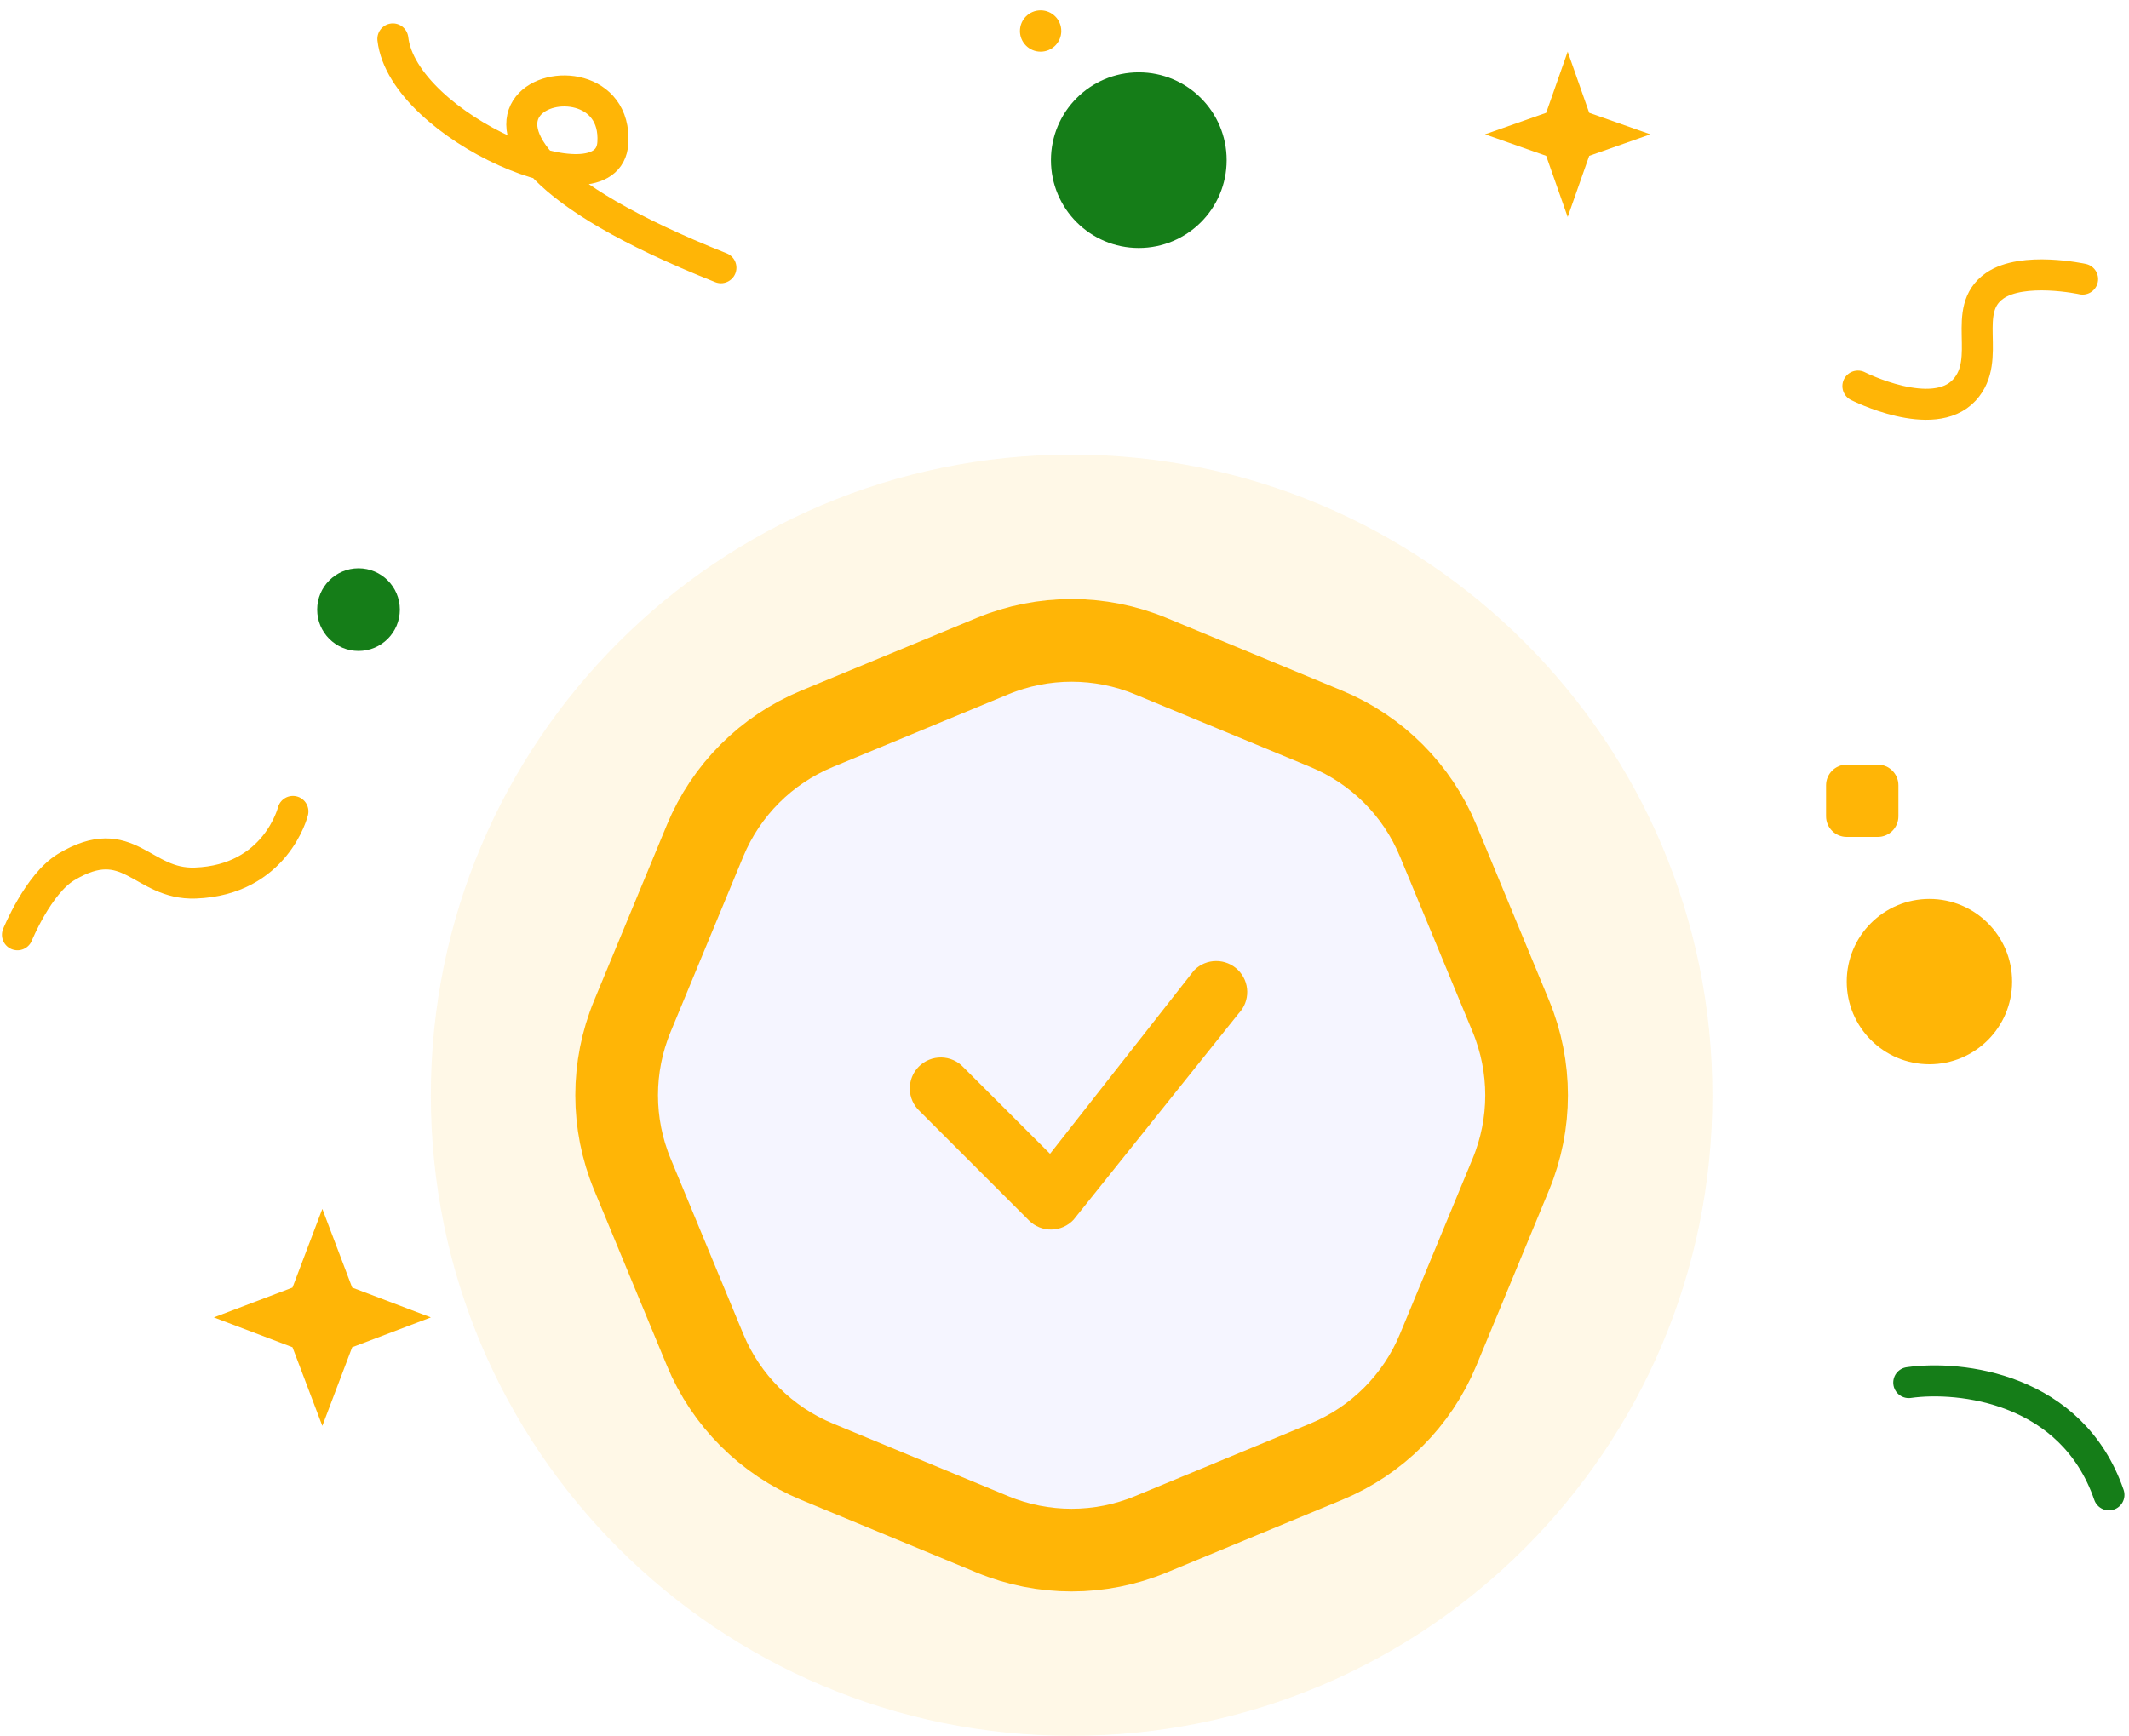
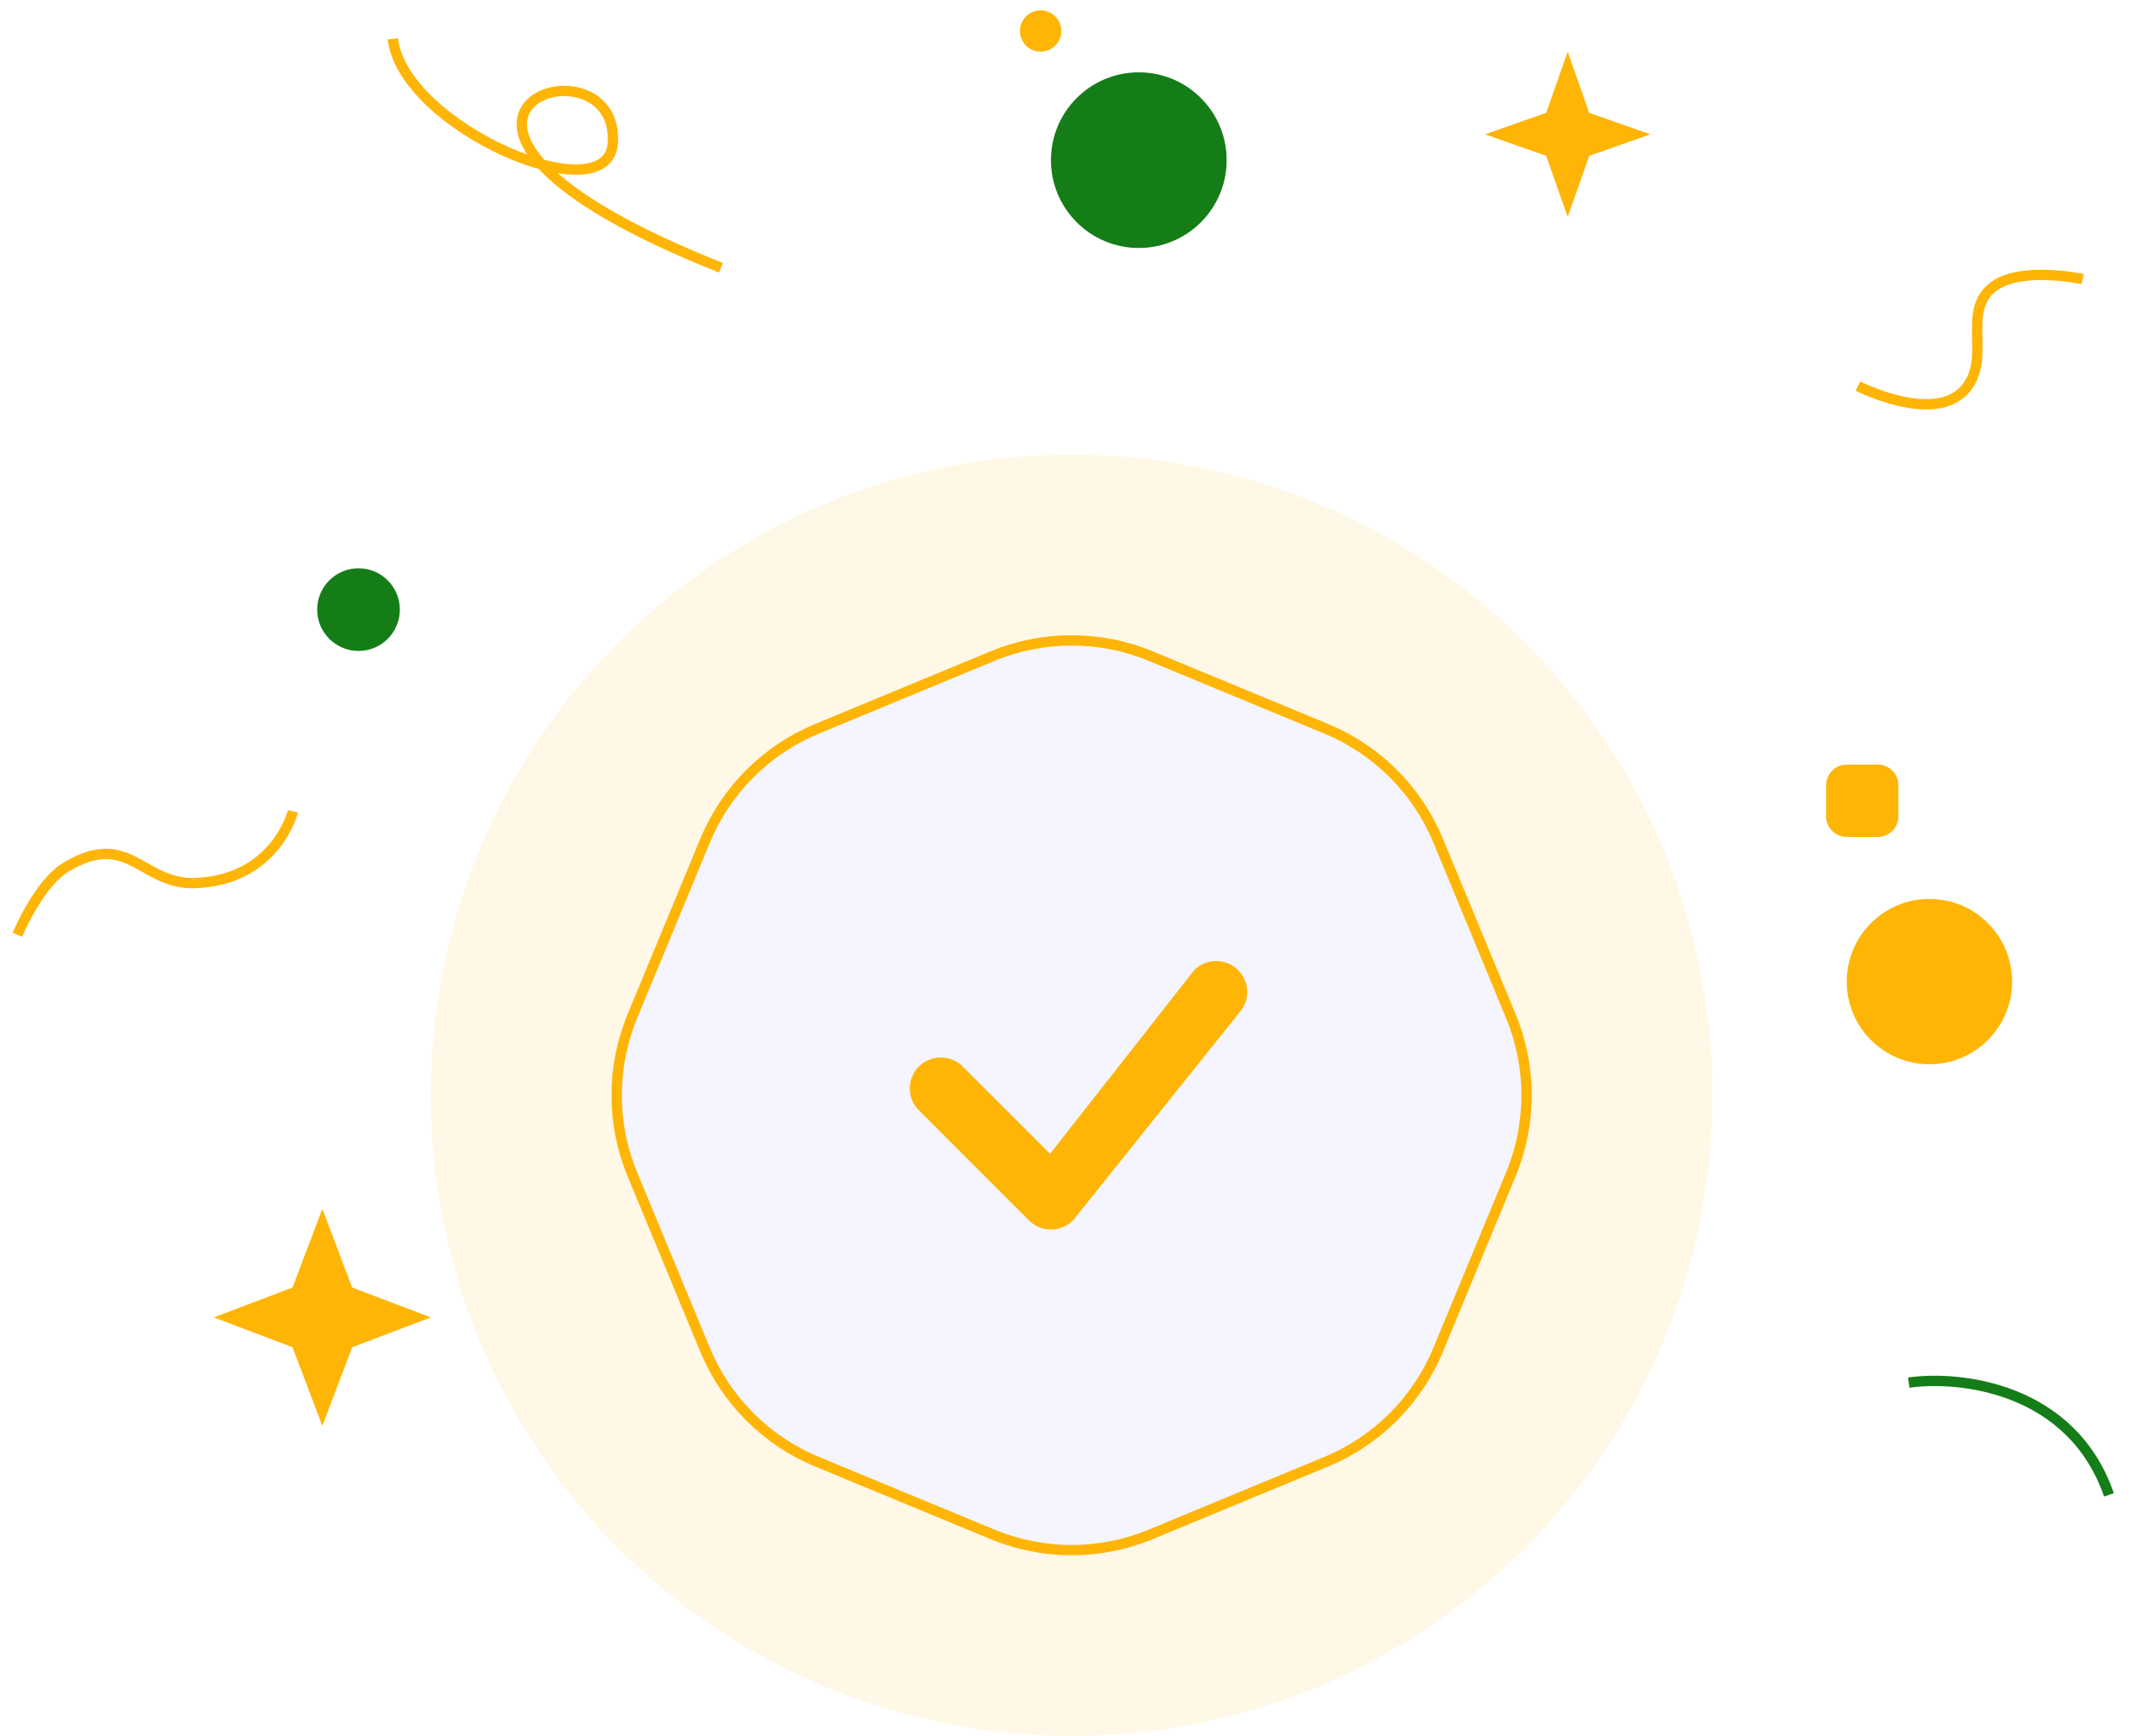
<svg xmlns="http://www.w3.org/2000/svg" width="206" height="168" viewBox="0 0 206 168" fill="none">
  <circle opacity="0.1" cx="103.689" cy="106" r="62" fill="#FFB506" />
  <circle cx="34.689" cy="59" r="4" fill="#157D18" />
  <circle cx="110.189" cy="15.5" r="8.5" fill="#157D18" />
  <circle cx="186.689" cy="95" r="8" fill="#FFB506" />
  <path d="M151.689 5L153.771 10.918L159.689 13L153.771 15.082L151.689 21L149.607 15.082L143.689 13L149.607 10.918L151.689 5Z" fill="#FFB506" />
-   <path d="M28.343 78.531C28.343 78.531 26.696 85.177 18.898 85.463C13.7 85.654 12.477 80.267 6.405 83.913C3.7 85.537 1.689 90.472 1.689 90.472" stroke="#FFB506" stroke-width="3" stroke-linecap="round" />
+   <path d="M28.343 78.531C28.343 78.531 26.696 85.177 18.898 85.463C13.7 85.654 12.477 80.267 6.405 83.913C3.7 85.537 1.689 90.472 1.689 90.472" stroke="#FFB506" strokeWidth="3" strokeLinecap="round" />
  <path d="M31.189 117L34.077 124.612L41.689 127.5L34.077 130.388L31.189 138L28.301 130.388L20.689 127.5L28.301 124.612L31.189 117Z" fill="#FFB506" />
  <circle cx="100.689" cy="3" r="2" fill="#FFB506" />
-   <path d="M38.013 3.762C38.996 12.308 58.856 20.826 59.298 13.834C60 2.755 33.216 11.393 69.757 25.912" stroke="#FFB506" stroke-width="3" stroke-linecap="round" />
-   <path d="M184.689 133.81C189.653 133.106 200.477 134.293 204.059 144.676" stroke="#157D18" stroke-width="3" stroke-linecap="round" />
-   <path d="M179.768 37.367C179.768 37.367 187.027 41.06 190.069 37.751C192.844 34.732 189.635 30.02 192.992 27.666C195.724 25.75 201.511 27.012 201.511 27.012" stroke="#FFB506" stroke-width="3" stroke-linecap="round" />
+   <path d="M38.013 3.762C38.996 12.308 58.856 20.826 59.298 13.834C60 2.755 33.216 11.393 69.757 25.912" stroke="#FFB506" strokeWidth="3" strokeLinecap="round" />
+   <path d="M184.689 133.81C189.653 133.106 200.477 134.293 204.059 144.676" stroke="#157D18" strokeWidth="3" strokeLinecap="round" />
+   <path d="M179.768 37.367C179.768 37.367 187.027 41.06 190.069 37.751C192.844 34.732 189.635 30.02 192.992 27.666C195.724 25.75 201.511 27.012 201.511 27.012" stroke="#FFB506" strokeWidth="3" strokeLinecap="round" />
  <rect x="176.689" y="74" width="7" height="7" rx="2" fill="#FFB506" />
-   <path d="M96.035 63.5C100.936 61.47 106.442 61.47 111.343 63.5L128.329 70.536C133.23 72.566 137.123 76.459 139.153 81.36L146.189 98.346C148.219 103.247 148.219 108.753 146.189 113.654L139.153 130.64C137.123 135.541 133.23 139.434 128.329 141.464L111.343 148.5C106.442 150.53 100.936 150.53 96.035 148.5L79.049 141.464C74.148 139.434 70.255 135.541 68.225 130.64L61.189 113.654C59.159 108.753 59.159 103.247 61.189 98.346L68.225 81.36C70.255 76.459 74.148 72.566 79.049 70.536L96.035 63.5Z" fill="#F5F5FF" stroke="#FFB506" stroke-width="8" />
+   <path d="M96.035 63.5C100.936 61.47 106.442 61.47 111.343 63.5L128.329 70.536C133.23 72.566 137.123 76.459 139.153 81.36L146.189 98.346C148.219 103.247 148.219 108.753 146.189 113.654L139.153 130.64C137.123 135.541 133.23 139.434 128.329 141.464L111.343 148.5C106.442 150.53 100.936 150.53 96.035 148.5L79.049 141.464C74.148 139.434 70.255 135.541 68.225 130.64L61.189 113.654C59.159 108.753 59.159 103.247 61.189 98.346L68.225 81.36C70.255 76.459 74.148 72.566 79.049 70.536L96.035 63.5Z" fill="#F5F5FF" stroke="#FFB506" strokeWidth="8" />
  <path fill-rule="evenodd" clip-rule="evenodd" d="M115.569 93.88C116.129 93.325 116.885 93.013 117.673 93.011C118.461 93.008 119.219 93.317 119.781 93.868C120.344 94.42 120.667 95.171 120.681 95.96C120.694 96.748 120.397 97.509 119.853 98.08L103.885 118.04C103.611 118.336 103.28 118.573 102.911 118.737C102.543 118.902 102.146 118.991 101.742 118.998C101.339 119.006 100.938 118.932 100.564 118.781C100.19 118.63 99.85 118.405 99.565 118.12L88.985 107.536C88.691 107.261 88.454 106.93 88.29 106.562C88.126 106.194 88.038 105.797 88.031 105.394C88.024 104.991 88.098 104.591 88.249 104.218C88.4 103.844 88.624 103.505 88.909 103.22C89.194 102.935 89.533 102.71 89.907 102.56C90.28 102.409 90.68 102.335 91.083 102.342C91.486 102.349 91.883 102.437 92.251 102.601C92.619 102.765 92.951 103.001 93.225 103.296L101.601 111.668L115.493 93.968C115.518 93.937 115.545 93.908 115.573 93.88H115.569Z" fill="#FFB506" />
</svg>
